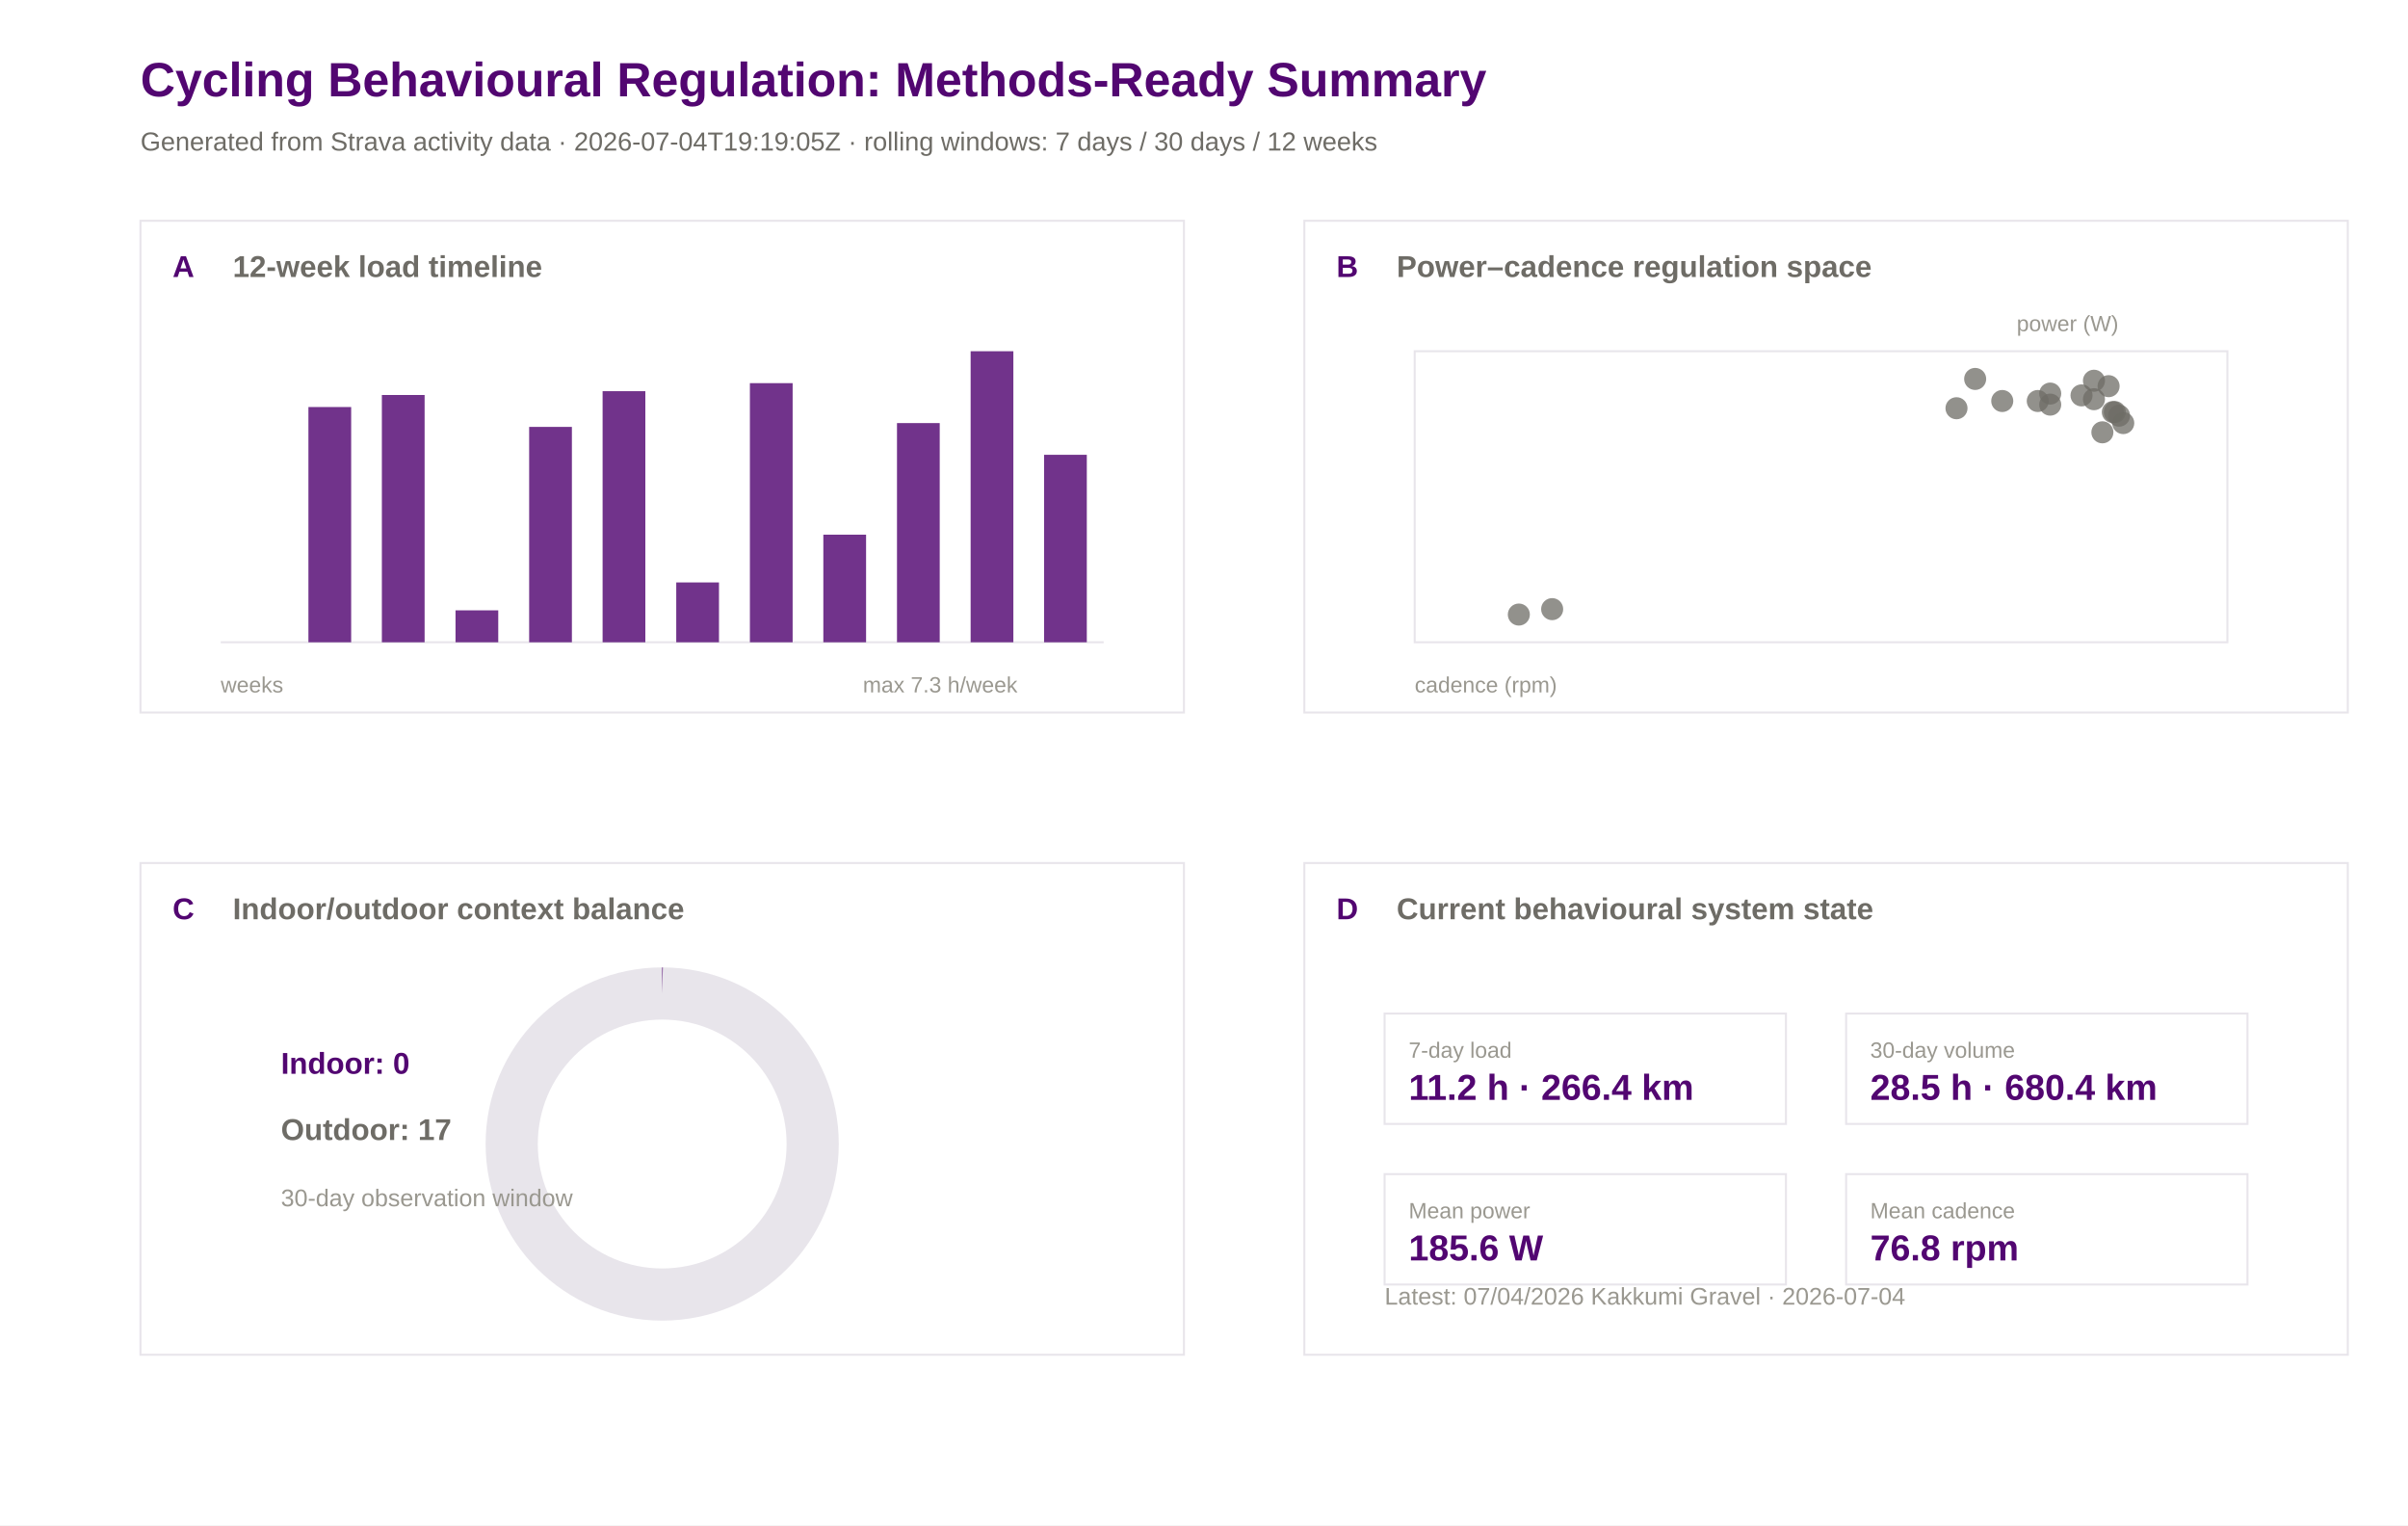
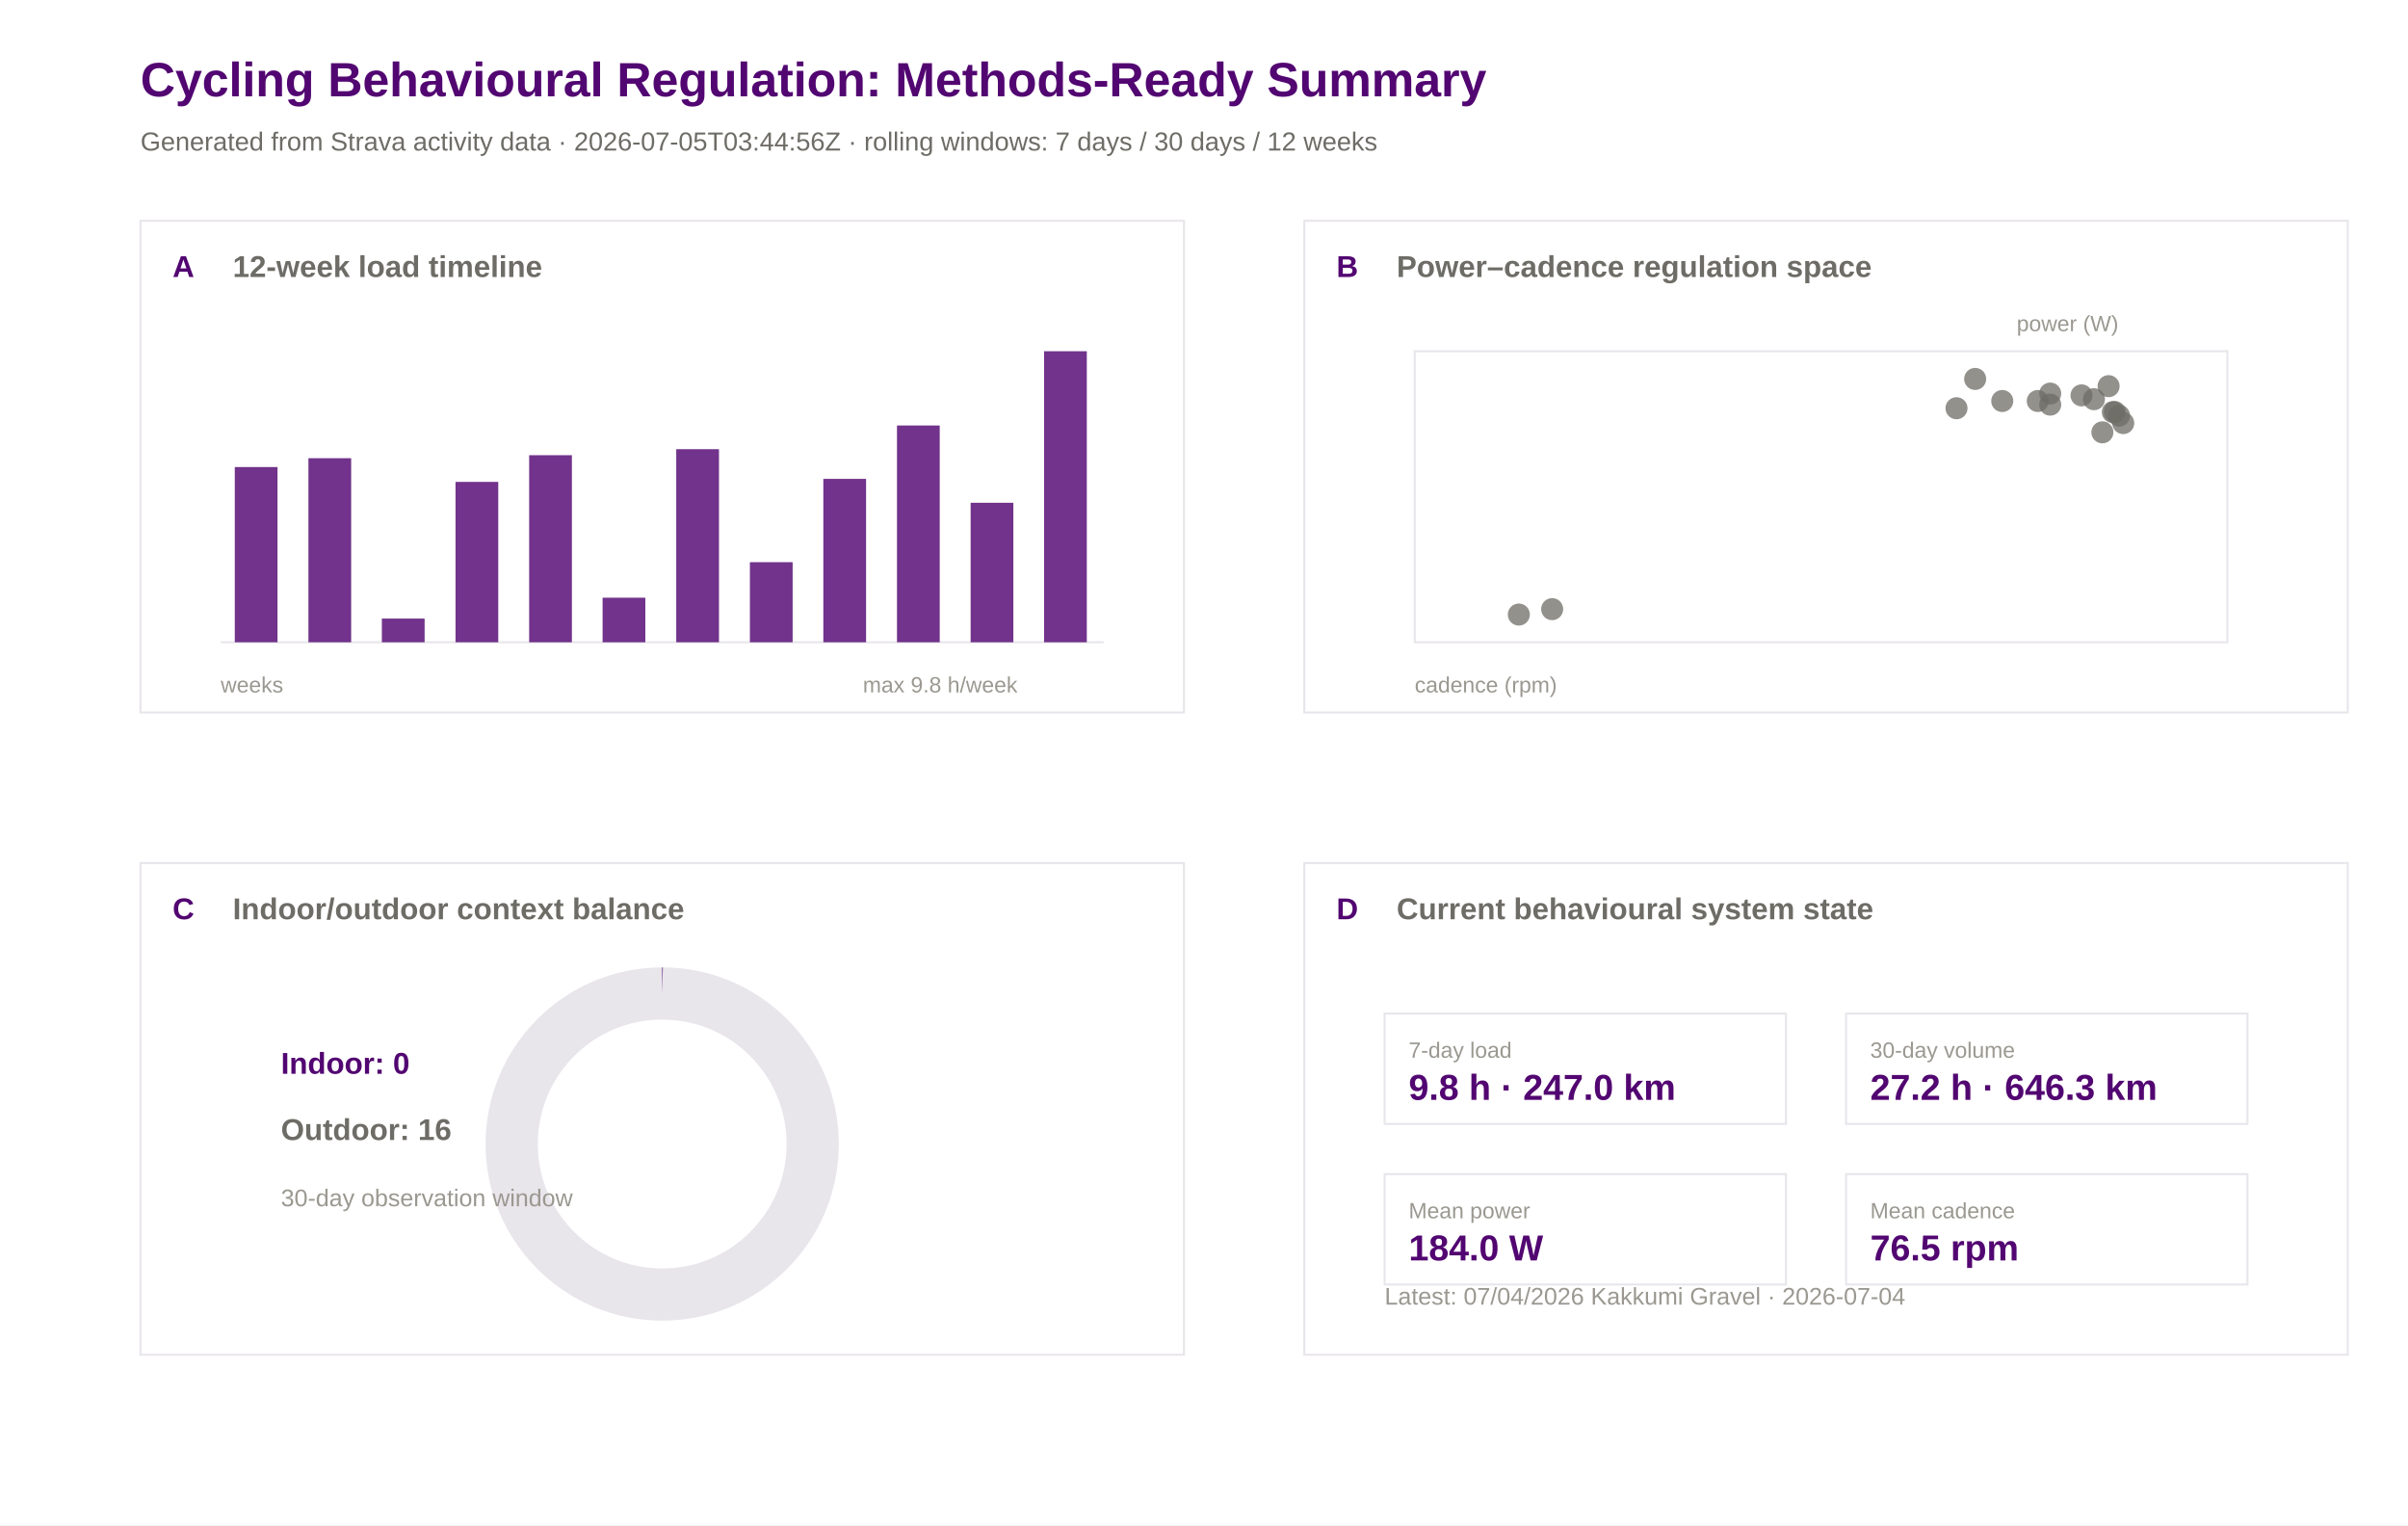
<svg xmlns="http://www.w3.org/2000/svg" width="1200" height="760" viewBox="0 0 1200 760">
  <rect width="100%" height="100%" fill="#ffffff" />
  <text x="70.0" y="48.0" font-family="Arial" font-size="24" font-weight="600" fill="#520671">Cycling Behavioural Regulation: Methods-Ready Summary</text>
-   <text x="70.0" y="75.0" font-family="Arial" font-size="13" font-weight="400" fill="#6e6c66">Generated from Strava activity data · 2026-07-04T19:19:05Z · rolling windows: 7 days / 30 days / 12 weeks</text>
+   <text x="70.0" y="75.0" font-family="Arial" font-size="13" font-weight="400" fill="#6e6c66">Generated from Strava activity data · 2026-07-05T03:44:56Z · rolling windows: 7 days / 30 days / 12 weeks</text>
  <rect x="70" y="110" width="520" height="245" fill="#ffffff" stroke="#e8e5eb" stroke-width="1" />
  <text x="86.0" y="138.0" font-family="Arial" font-size="15" font-weight="600" fill="#520671">A</text>
  <text x="116.0" y="138.0" font-family="Arial" font-size="15" font-weight="600" fill="#6e6c66">12-week load timeline</text>
  <rect x="650" y="110" width="520" height="245" fill="#ffffff" stroke="#e8e5eb" stroke-width="1" />
  <text x="666.0" y="138.0" font-family="Arial" font-size="15" font-weight="600" fill="#520671">B</text>
  <text x="696.0" y="138.0" font-family="Arial" font-size="15" font-weight="600" fill="#6e6c66">Power–cadence regulation space</text>
  <rect x="70" y="430" width="520" height="245" fill="#ffffff" stroke="#e8e5eb" stroke-width="1" />
  <text x="86.0" y="458.0" font-family="Arial" font-size="15" font-weight="600" fill="#520671">C</text>
  <text x="116.0" y="458.0" font-family="Arial" font-size="15" font-weight="600" fill="#6e6c66">Indoor/outdoor context balance</text>
  <rect x="650" y="430" width="520" height="245" fill="#ffffff" stroke="#e8e5eb" stroke-width="1" />
  <text x="666.0" y="458.0" font-family="Arial" font-size="15" font-weight="600" fill="#520671">D</text>
  <text x="696.0" y="458.0" font-family="Arial" font-size="15" font-weight="600" fill="#6e6c66">Current behavioural system state</text>
  <line x1="110" y1="320" x2="550" y2="320" stroke="#e8e5eb" />
-   <rect x="117.0" y="320.0" width="21.3" height="0.0" fill="#520671" opacity="0.82" />
-   <rect x="153.7" y="202.8" width="21.3" height="117.2" fill="#520671" opacity="0.82" />
-   <rect x="190.3" y="196.8" width="21.3" height="123.2" fill="#520671" opacity="0.82" />
-   <rect x="227.0" y="304.1" width="21.3" height="15.9" fill="#520671" opacity="0.82" />
-   <rect x="263.7" y="212.7" width="21.3" height="107.3" fill="#520671" opacity="0.82" />
-   <rect x="300.3" y="194.9" width="21.3" height="125.1" fill="#520671" opacity="0.82" />
-   <rect x="337.0" y="290.2" width="21.3" height="29.8" fill="#520671" opacity="0.82" />
-   <rect x="373.7" y="190.9" width="21.3" height="129.1" fill="#520671" opacity="0.82" />
-   <rect x="410.3" y="266.4" width="21.3" height="53.6" fill="#520671" opacity="0.82" />
-   <rect x="447.0" y="210.8" width="21.3" height="109.2" fill="#520671" opacity="0.82" />
-   <rect x="483.7" y="175.0" width="21.3" height="145.0" fill="#520671" opacity="0.82" />
-   <rect x="520.3" y="226.6" width="21.3" height="93.4" fill="#520671" opacity="0.82" />
+   <rect x="117.0" y="232.7" width="21.3" height="87.3" fill="#520671" opacity="0.82" />
+   <rect x="153.7" y="228.3" width="21.3" height="91.7" fill="#520671" opacity="0.82" />
+   <rect x="190.3" y="308.2" width="21.3" height="11.8" fill="#520671" opacity="0.82" />
+   <rect x="227.0" y="240.1" width="21.3" height="79.9" fill="#520671" opacity="0.82" />
+   <rect x="263.7" y="226.8" width="21.3" height="93.2" fill="#520671" opacity="0.82" />
+   <rect x="300.3" y="297.8" width="21.3" height="22.2" fill="#520671" opacity="0.82" />
+   <rect x="337.0" y="223.8" width="21.3" height="96.2" fill="#520671" opacity="0.82" />
+   <rect x="373.7" y="280.1" width="21.3" height="39.9" fill="#520671" opacity="0.82" />
+   <rect x="410.3" y="238.6" width="21.3" height="81.4" fill="#520671" opacity="0.82" />
+   <rect x="447.0" y="212.0" width="21.3" height="108.0" fill="#520671" opacity="0.82" />
+   <rect x="483.7" y="250.5" width="21.3" height="69.5" fill="#520671" opacity="0.82" />
+   <rect x="520.3" y="175.0" width="21.3" height="145.0" fill="#520671" opacity="0.82" />
  <text x="110.0" y="345.0" font-family="Arial" font-size="11" font-weight="400" fill="#9a9890">weeks</text>
-   <text x="430.0" y="345.0" font-family="Arial" font-size="11" font-weight="400" fill="#9a9890">max 7.3 h/week</text>
+   <text x="430.0" y="345.0" font-family="Arial" font-size="11" font-weight="400" fill="#9a9890">max 9.8 h/week</text>
  <rect x="705" y="175" width="405" height="145" fill="#ffffff" stroke="#e8e5eb" />
-   <circle cx="1043.5" cy="189.7" r="5.5" fill="#6e6c66" opacity="0.75" />
  <circle cx="1037.3" cy="197.0" r="5.5" fill="#6e6c66" opacity="0.75" />
  <circle cx="1043.5" cy="198.9" r="5.5" fill="#6e6c66" opacity="0.75" />
  <circle cx="984.3" cy="188.8" r="5.5" fill="#6e6c66" opacity="0.75" />
  <circle cx="1021.7" cy="196.1" r="5.5" fill="#6e6c66" opacity="0.75" />
  <circle cx="1053.9" cy="205.3" r="5.5" fill="#6e6c66" opacity="0.75" />
  <circle cx="1050.8" cy="192.4" r="5.5" fill="#6e6c66" opacity="0.75" />
  <circle cx="1058.1" cy="210.8" r="5.5" fill="#6e6c66" opacity="0.75" />
  <circle cx="997.8" cy="199.8" r="5.5" fill="#6e6c66" opacity="0.75" />
  <circle cx="1021.7" cy="201.6" r="5.5" fill="#6e6c66" opacity="0.75" />
  <circle cx="975.0" cy="203.4" r="5.5" fill="#6e6c66" opacity="0.75" />
  <circle cx="1015.5" cy="199.8" r="5.5" fill="#6e6c66" opacity="0.75" />
  <circle cx="756.9" cy="306.2" r="5.5" fill="#6e6c66" opacity="0.75" />
  <circle cx="773.5" cy="303.5" r="5.5" fill="#6e6c66" opacity="0.75" />
  <circle cx="1052.9" cy="205.3" r="5.5" fill="#6e6c66" opacity="0.75" />
  <circle cx="1056.0" cy="207.1" r="5.5" fill="#6e6c66" opacity="0.75" />
  <circle cx="1047.7" cy="215.4" r="5.5" fill="#6e6c66" opacity="0.75" />
  <text x="705.0" y="345.0" font-family="Arial" font-size="11" font-weight="400" fill="#9a9890">cadence (rpm)</text>
  <text x="1005.0" y="165.0" font-family="Arial" font-size="11" font-weight="400" fill="#9a9890">power (W)</text>
  <circle cx="330" cy="570" r="75" fill="none" stroke="#e8e5eb" stroke-width="26" />
  <circle cx="330" cy="570" r="75" fill="none" stroke="#520671" stroke-width="26" stroke-dasharray="0.0 471.2" transform="rotate(-90 330 570)" />
  <text x="140.0" y="535.0" font-family="Arial" font-size="15" font-weight="600" fill="#520671">Indoor: 0</text>
-   <text x="140.0" y="568.0" font-family="Arial" font-size="15" font-weight="600" fill="#6e6c66">Outdoor: 17</text>
+   <text x="140.0" y="568.0" font-family="Arial" font-size="15" font-weight="600" fill="#6e6c66">Outdoor: 16</text>
  <text x="140.0" y="601.0" font-family="Arial" font-size="12" font-weight="400" fill="#9a9890">30-day observation window</text>
  <rect x="690" y="505" width="200" height="55" fill="#ffffff" stroke="#e8e5eb" />
  <text x="702.0" y="527.0" font-family="Arial" font-size="11" font-weight="500" fill="#9a9890">7-day load</text>
-   <text x="702.0" y="548.0" font-family="Arial" font-size="18" font-weight="600" fill="#520671">11.2 h · 266.4 km</text>
+   <text x="702.0" y="548.0" font-family="Arial" font-size="18" font-weight="600" fill="#520671">9.8 h · 247.0 km</text>
  <rect x="920" y="505" width="200" height="55" fill="#ffffff" stroke="#e8e5eb" />
  <text x="932.0" y="527.0" font-family="Arial" font-size="11" font-weight="500" fill="#9a9890">30-day volume</text>
-   <text x="932.0" y="548.0" font-family="Arial" font-size="18" font-weight="600" fill="#520671">28.5 h · 680.4 km</text>
+   <text x="932.0" y="548.0" font-family="Arial" font-size="18" font-weight="600" fill="#520671">27.2 h · 646.3 km</text>
  <rect x="690" y="585" width="200" height="55" fill="#ffffff" stroke="#e8e5eb" />
  <text x="702.0" y="607.0" font-family="Arial" font-size="11" font-weight="500" fill="#9a9890">Mean power</text>
-   <text x="702.0" y="628.0" font-family="Arial" font-size="18" font-weight="600" fill="#520671">185.6 W</text>
+   <text x="702.0" y="628.0" font-family="Arial" font-size="18" font-weight="600" fill="#520671">184.0 W</text>
  <rect x="920" y="585" width="200" height="55" fill="#ffffff" stroke="#e8e5eb" />
  <text x="932.0" y="607.0" font-family="Arial" font-size="11" font-weight="500" fill="#9a9890">Mean cadence</text>
-   <text x="932.0" y="628.0" font-family="Arial" font-size="18" font-weight="600" fill="#520671">76.8 rpm</text>
+   <text x="932.0" y="628.0" font-family="Arial" font-size="18" font-weight="600" fill="#520671">76.5 rpm</text>
  <text x="690.0" y="650.0" font-family="Arial" font-size="12" font-weight="400" fill="#9a9890">Latest: 07/04/2026 Kakkumi Gravel · 2026-07-04</text>
</svg>
